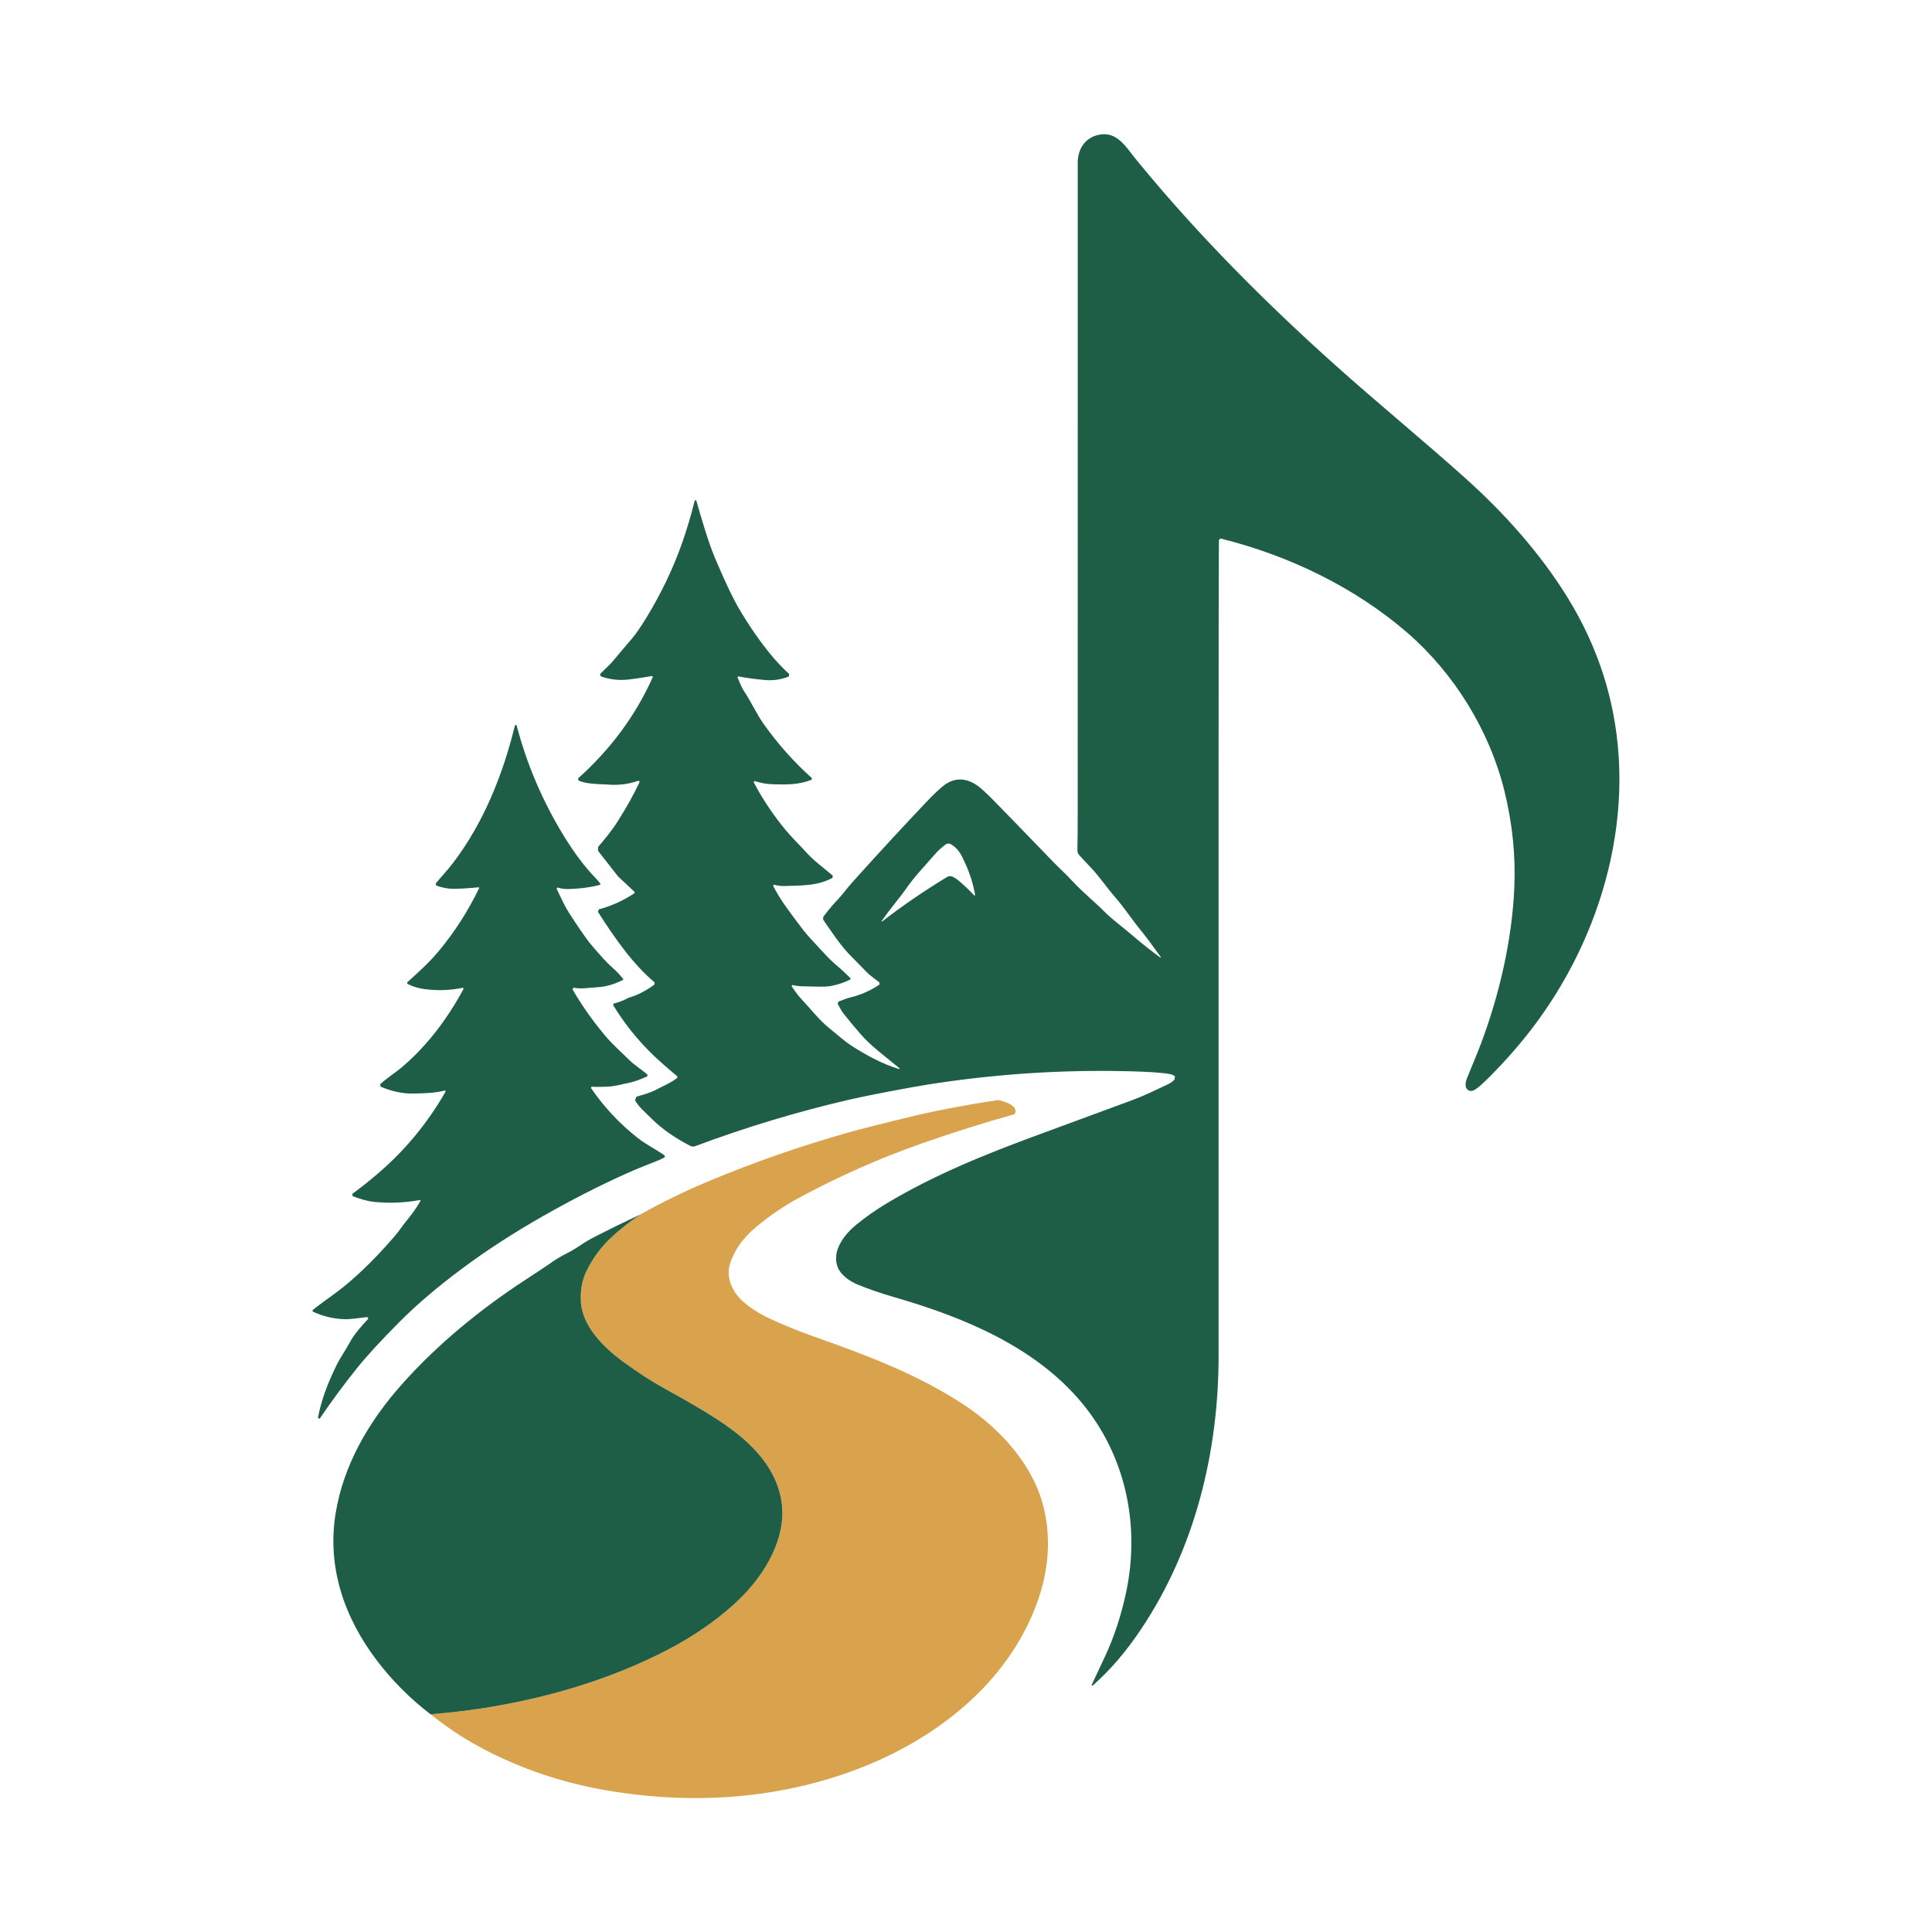
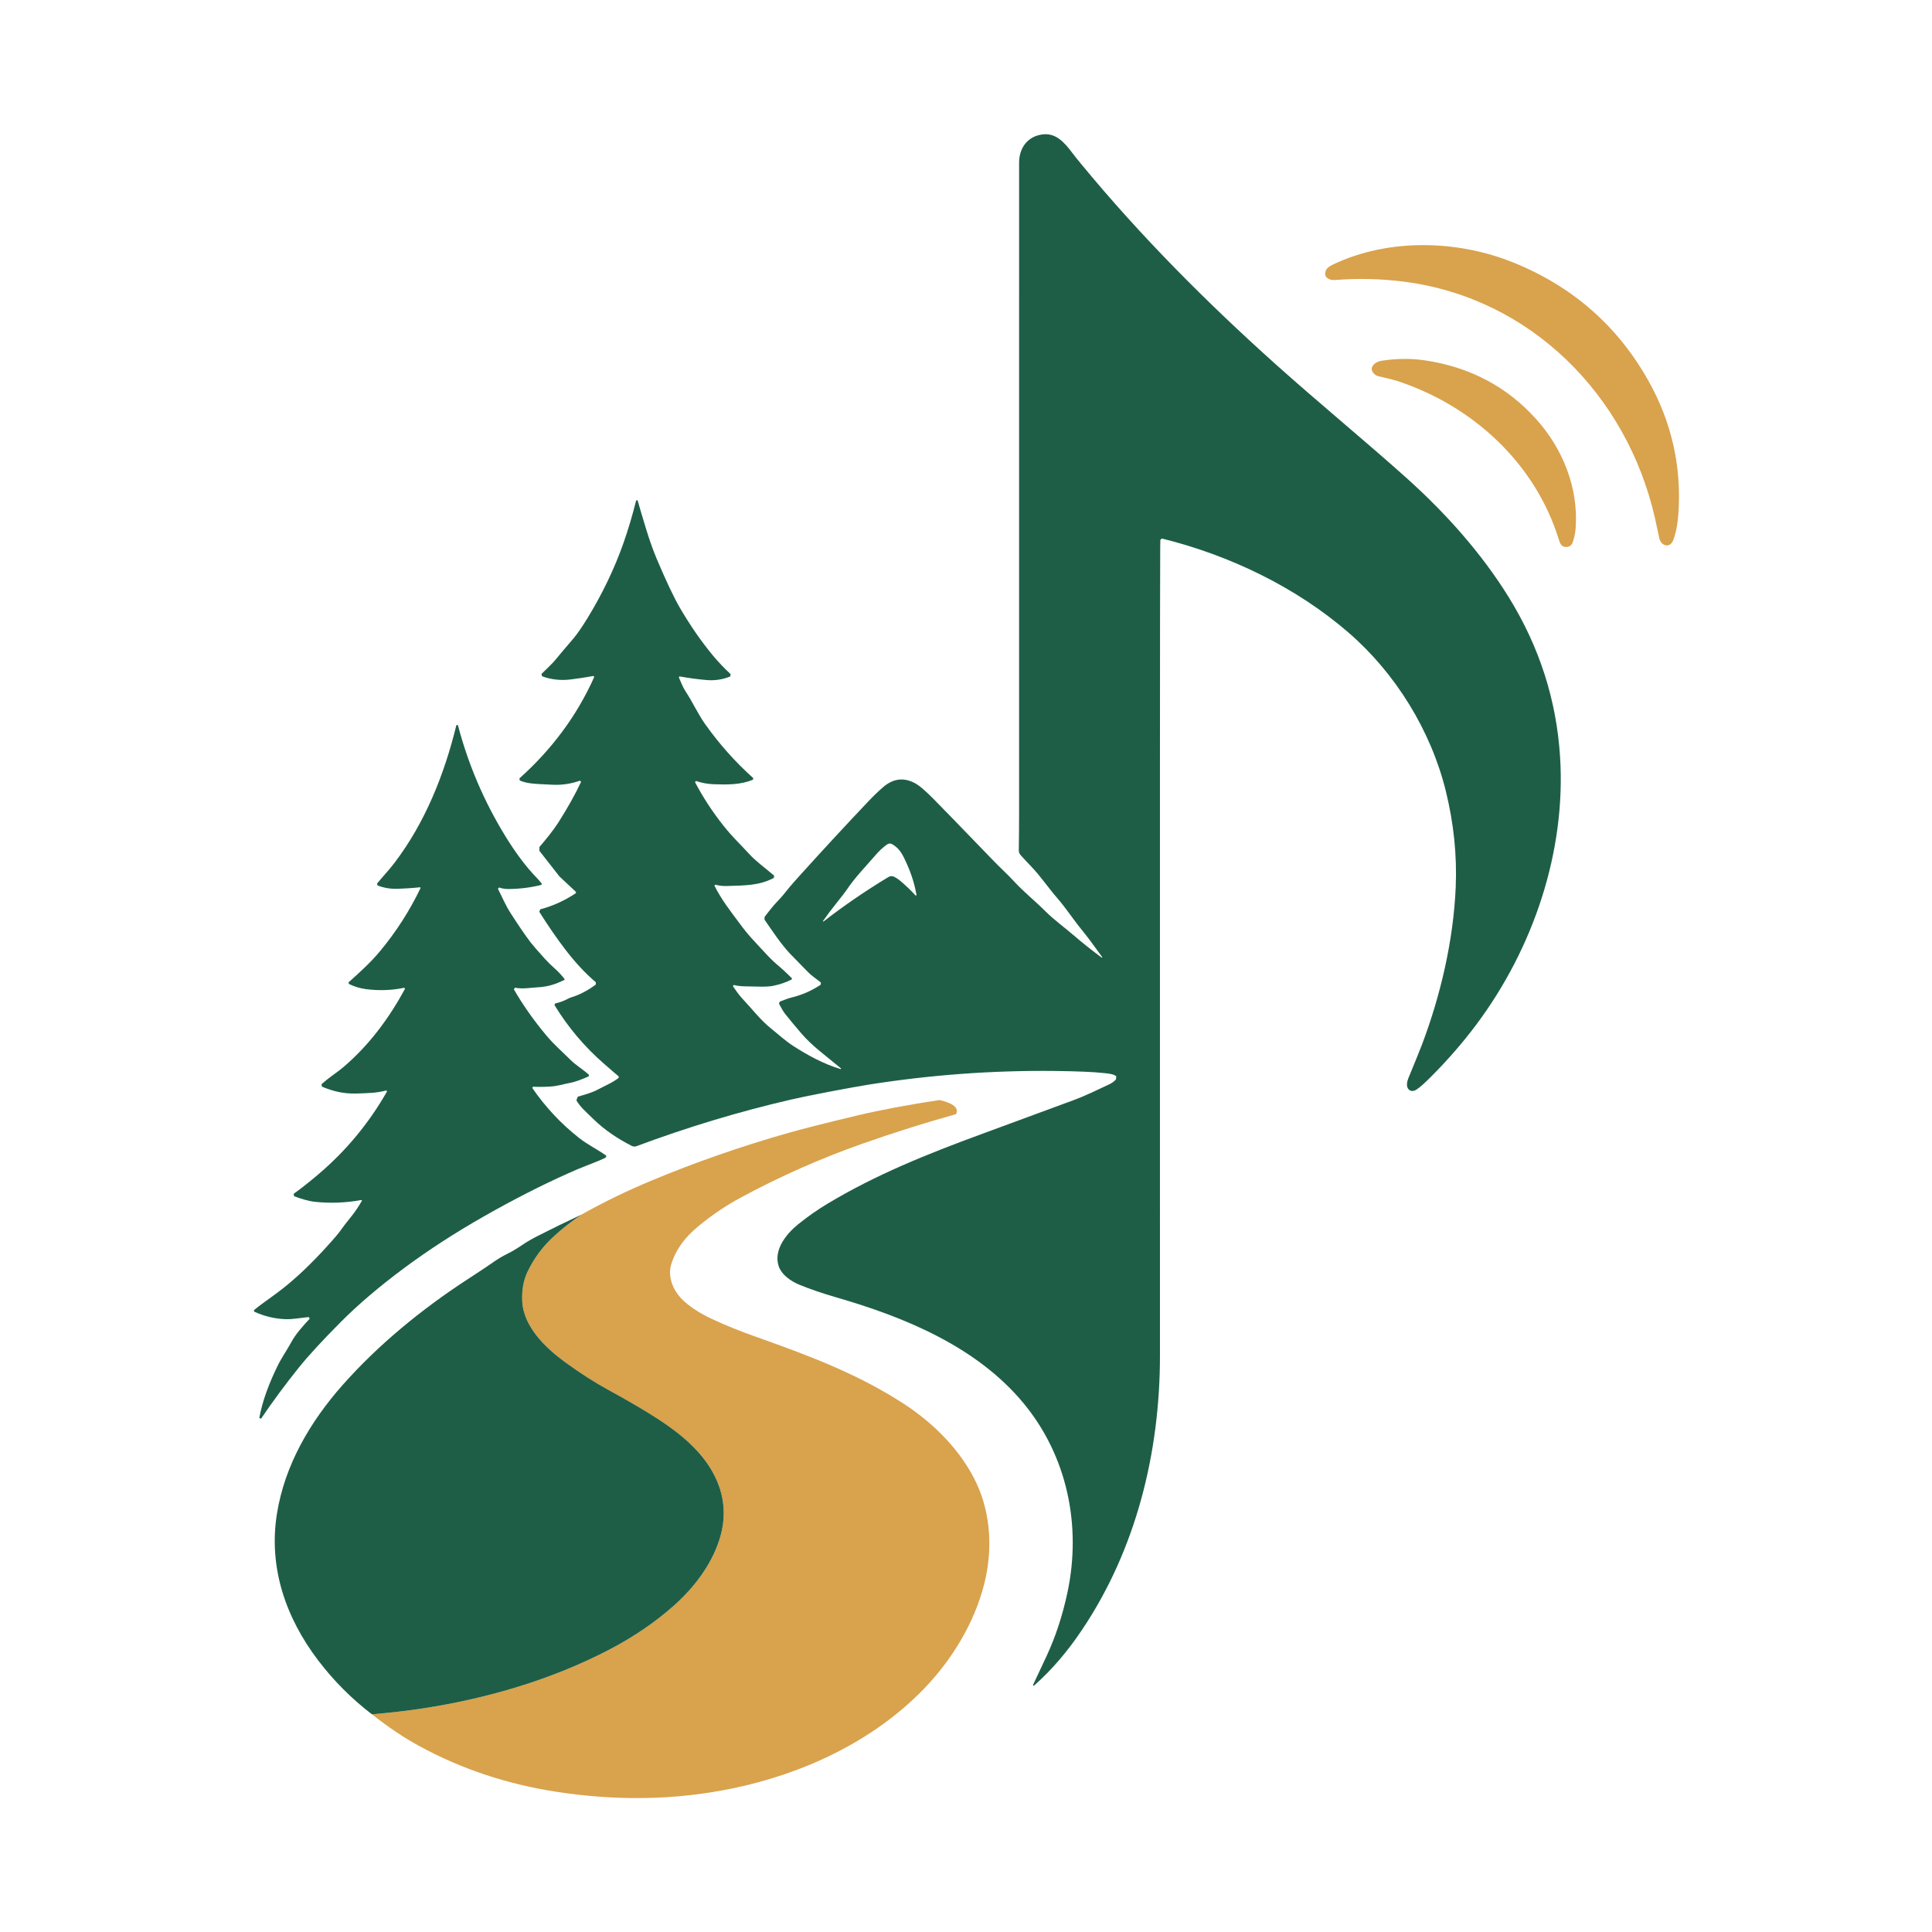
- <svg xmlns="http://www.w3.org/2000/svg" viewBox="-30.65 -1.5 1244 1244">
+ <svg xmlns="http://www.w3.org/2000/svg" viewBox="7.1 -1.5 1244 1244">
  <path fill="#1E5E47" fill-rule="evenodd" d="M 516.87 629.18 Q 511.77 631.83 505.1 633.24 501.55 634 494.34 633.75 C 488.05 633.54 483.76 633.87 479.59 632.7 L 479.02 633.49 C 480.32 635.4 482.78 639.05 485.08 641.48 491.21 647.96 496.83 655.38 503.45 660.65 507.93 664.2 512.58 668.56 517.7 671.88 526.95 677.86 537.49 683.64 548.42 686.9 L 548.65 686.46 Q 544.55 683.17 535.13 675.44 527.96 669.56 523.27 664.12 517.06 656.94 512.53 651.19 511.21 649.53 508.68 644.78 L 509.2 643.43 C 511.96 642.46 514.17 641.41 516.57 640.84 Q 526.66 638.45 535.58 632.53 L 535.65 631.12 C 533.24 629.13 529.79 626.92 527.18 624.21 Q 519.41 616.19 518.25 615.08 C 510.74 607.92 503.69 596.8 499.37 590.66 L 499.4 588.91 Q 504.59 582.03 508.05 578.48 511.17 575.26 515.32 569.92 516.44 568.47 522.74 561.5 544.87 537.01 566.22 514.49 571.13 509.3 575.76 505.31 585.78 496.67 597.06 503.25 600.41 505.2 607.37 512.11 612.48 517.18 647.28 553.22 C 651.21 557.29 655.84 561.46 660.05 566.03 666.37 572.89 674.3 579.28 680.17 585.19 685.72 590.77 692.39 595.52 699.03 601.24 Q 706.83 607.96 716.52 615.13 L 716.84 614.82 Q 708.26 602.81 703.69 597.28 C 698.37 590.84 693.47 583.2 687.7 576.58 682.1 570.14 677.24 562.87 671.45 556.81 Q 666.85 551.98 664.23 549.05 A 4.53 4.48 -65.6 0 1 663.09 545.97 Q 663.28 534.24 663.28 523.75 663.25 323.03 663.29 103.25 C 663.29 93.47 669.08 85.88 679.05 84.98 687.11 84.25 692.5 90.24 697.45 96.83 Q 699.42 99.46 703.45 104.34 C 741.53 150.53 783.86 193.05 828.74 233.27 856.65 258.28 886.36 282.6 912.99 306.5 937.58 328.56 960.94 354.49 978.65 383.18 Q 1008.07 430.83 1011.6 485.48 C 1015.55 546.64 994.43 609.15 957.59 658.36 Q 944.93 675.28 928.92 691.41 922.19 698.19 919.13 700.09 916.09 701.96 914.05 699.87 C 912.41 698.18 913.07 694.84 913.88 692.89 Q 920.79 676.15 922.67 671.19 C 934.79 639.19 942.97 603.71 944.42 569.77 Q 945.73 539.07 938.05 507.86 C 928.45 468.84 905.58 431.92 875.44 405.85 841.61 376.56 798.89 356.04 755.26 345.25 L 754.23 346.05 Q 754.17 349.29 754.15 351.75 753.89 387.37 753.99 871.25 C 754.01 933.49 738.77 995.98 703.66 1048.15 694.74 1061.41 684.98 1073.11 673.14 1083.65 Q 672.85 1083.91 672.54 1083.93 L 672.23 1083.47 Q 678.92 1069.24 681 1064.78 689.66 1046.18 694.41 1023.94 C 703.68 980.46 694.08 935.58 665.9 901.73 635.87 865.66 589.93 846.69 545.58 833.87 Q 532.51 830.09 521.99 825.81 C 516.44 823.56 510.26 819.32 508.44 813.63 505.1 803.14 513.52 792.86 521.04 786.79 Q 530.16 779.43 539.86 773.6 C 571.05 754.86 604.03 741.6 639.15 728.71 Q 672.16 716.6 697.98 707.02 C 706.46 703.88 713.63 700.3 721.4 696.66 Q 723.81 695.53 725.65 693.58 L 725.88 691.62 C 724.51 689.97 719.93 689.66 718.08 689.46 Q 708.05 688.33 686 688.09 626.27 687.44 566.57 696.86 558.99 698.06 541.51 701.36 526.14 704.27 516.55 706.48 466.22 718.11 416.94 736.51 A 3.82 3.82 0 0 1 413.86 736.33 C 404.86 731.72 396.4 726.16 389.02 718.9 383.97 713.95 380.79 711.36 378.23 706.99 L 379.13 704.65 C 383 703.44 387.66 702.4 392.15 700 396.79 697.53 401.82 695.46 405.49 692.49 L 405.45 691.54 Q 404.87 691.15 396.17 683.58 377.19 667.09 364.1 645.62 L 364.51 644.67 Q 369.11 643.64 373.56 641.21 A 5.44 4.84 19.3 0 1 374.51 640.82 Q 382.77 638.37 390.73 632.45 L 390.77 630.99 Q 380.98 622.68 371.67 610.63 363.08 599.51 354.35 585.59 L 354.98 583.99 Q 366.8 580.93 377.91 573.61 L 377.97 572.8 367.33 562.84 367.25 562.75 354.4 546.32 354.45 543.86 C 358.67 538.91 363.21 533.46 367.07 527.38 Q 375.71 513.76 381.25 501.92 L 380.56 501.16 Q 372.03 504.15 363.36 503.81 352.68 503.4 348.47 502.84 344.8 502.35 341.79 501.06 L 341.57 499.69 C 362.06 481.35 378.49 459.61 389.73 434.36 L 389.26 433.76 Q 381.04 435.22 374.27 436.02 364.82 437.14 356.11 433.94 L 355.77 432.43 C 359.1 429.06 362.53 426.14 365.11 422.89 Q 367.1 420.4 376.22 409.74 379.95 405.39 385.52 396.27 399.88 372.77 408.56 348.11 413.12 335.14 416.72 320.68 L 417.65 320.66 Q 419.68 327.91 423.3 339.7 426.56 350.3 429.99 358.41 439.11 380.02 445.08 390.21 455.09 407.29 466.27 420.73 471.04 426.46 477.54 432.59 L 477.26 434.09 Q 469.95 437.06 461.99 436.37 453.47 435.63 444.64 434.03 L 444.19 434.6 C 445.77 438.24 446.69 440.87 448.65 443.86 453.18 450.73 456.48 458.2 461.17 464.8 Q 474.89 484.11 492.11 499.51 L 491.93 500.56 C 483.91 503.83 475.76 503.78 466.74 503.47 Q 460.87 503.27 455.22 501.38 L 454.61 502.1 Q 462.31 516.81 473.08 530.33 C 478.9 537.65 482.76 541.02 489.34 548.19 494.04 553.3 498.93 556.66 505.55 562.29 L 505.39 563.77 C 496.01 568.75 487.03 568.63 474.89 569 Q 471.09 569.11 467.68 568.12 L 467.12 568.8 C 471.89 578.14 477.09 584.73 484.87 595.13 Q 488.33 599.77 493.05 604.81 C 500.26 612.52 503.09 616.07 509.41 621.26 Q 511.23 622.75 517 628.36 L 516.87 629.18 Z M 536.94 591.66 L 537.23 591.93 Q 556.89 576.68 579.19 563.18 A 3.78 3.75 42.6 0 1 582.82 563.04 Q 584.85 564.07 586.27 565.25 592.11 570.1 596.68 575.16 L 597.24 574.89 Q 595.51 564.77 591.07 554.87 C 588.39 548.88 586.55 544.91 581.51 542.03 A 2.94 2.94 0 0 0 578.35 542.19 Q 574.37 545.01 571.08 548.84 C 564.44 556.57 557.74 563.29 552.25 571.49 Q 550.9 573.51 545.7 579.99 541.18 585.62 536.94 591.66 Z" />
  <path fill="#1E5E47" d="M 328.44 569.94 L 327.71 570.76 C 330.47 576.19 332.55 581.31 336.04 586.73 Q 343.72 598.66 348.62 605.11 350.62 607.74 357.85 615.77 360.75 619 364.36 622.17 367.57 624.98 370.66 628.94 L 370.54 629.47 C 365.06 632.09 360.2 633.83 353.69 634.19 349.01 634.44 343.51 635.48 338.71 634.47 L 337.97 635.49 Q 346.63 650.58 358.92 665.26 C 363.93 671.24 368.91 675.45 374.45 680.96 378.02 684.49 382.88 687.39 386.3 690.53 L 386.13 691.55 C 382.16 693.31 378.14 695.01 373.85 695.82 369.58 696.62 366.17 697.81 361.69 698.1 Q 355.13 698.53 350.32 698.2 L 349.84 699.03 Q 362.5 717.52 380.1 731.32 C 385.58 735.62 392.17 738.82 397.36 742.53 L 397.43 743.57 Q 397.18 743.8 396.45 744.18 393.88 745.52 384.26 749.22 379.48 751.06 372.13 754.36 346.98 765.66 319.17 781.43 290.77 797.55 266.85 815.35 243.42 832.79 226.87 849.38 208.69 867.62 199.32 879.31 186.52 895.28 175.18 911.98 L 174.06 911.52 C 176.13 900.23 180.34 889.27 185.84 877.96 188.3 872.89 192.28 867.19 194.53 862.94 197.54 857.27 202.72 851.71 206.49 847.63 L 205.95 846.54 C 201.52 846.95 195.66 848.07 190.9 847.9 Q 180.57 847.55 170.73 843.04 L 170.6 842.12 C 176.4 837.28 182.91 833.17 189.48 827.94 Q 202.66 817.45 216.65 802.15 225.2 792.79 227.12 789.77 228 788.38 233.39 781.67 236.93 777.26 240.17 771.6 L 239.86 771.16 Q 225.05 773.9 210.14 772.37 C 205.57 771.9 200.43 770.25 196.42 768.71 L 196.23 767.15 Q 203.04 762.3 211.85 754.84 238.83 731.99 256.31 701.26 L 255.84 700.64 C 249.36 702.33 244.42 702.35 236.58 702.61 228.6 702.88 221.33 701.15 214.37 698.16 L 214.12 696.62 Q 217.37 693.69 221.07 691.04 225.74 687.69 228.18 685.62 C 244.69 671.59 257.64 654.13 267.88 635.18 L 267.38 634.51 Q 255.44 637.04 242.75 635.39 236.85 634.62 231.68 632.02 L 231.55 631 C 238.58 624.72 245.61 618.37 251.63 611.16 Q 267.31 592.37 277.92 570.23 L 277.61 569.8 Q 270.39 570.59 262.48 570.79 256.26 570.95 250.22 568.66 L 249.88 567.43 C 253.55 562.86 257.09 559.34 261 554.22 280.7 528.4 293.18 497.34 300.96 465.4 L 301.95 465.39 Q 311.85 503.29 332.55 536.99 342.64 553.41 352.75 563.78 353.78 564.83 355.95 567.48 L 355.7 568.26 Q 345.58 570.84 334.5 570.93 331.28 570.96 328.44 569.94 Z" />
+   <path fill="#D9A24C" d="M 866.77 178.79 C 862.71 179.11 858.61 176.77 861.12 172.07 Q 861.99 170.45 865.38 168.83 C 901.19 151.8 945.5 152.94 981.68 167.59 Q 1038.97 190.8 1068.71 244.06 1090.82 283.65 1087.83 328.74 1087.12 339.5 1084.43 346.4 C 1082.33 351.78 1076.55 350.01 1075.51 345.02 Q 1073.75 336.62 1072.56 331.43 C 1054.41 252.78 992.78 190.51 911.57 179.92 Q 889.28 177.01 866.77 178.79 Z" />
+   <path fill="#D9A24C" d="M 890.5 235.08 C 891.42 232.5 894.27 231.15 896.77 230.77 Q 911.36 228.55 924.72 230.55 967.98 237.02 996.16 268.29 C 1013.37 287.39 1023.44 312.52 1021.67 338.22 Q 1021.28 343.77 1019.59 348.08 C 1018.52 350.82 1014.95 351.56 1012.65 349.68 Q 1011.75 348.94 1010.75 345.7 C 995.42 296.33 954.86 259.45 906.34 243.65 Q 904.17 242.94 894.38 240.67 C 892.49 240.23 889.61 237.55 890.5 235.08 Z" />
  <path fill="#D9A24C" d="M 246.59 1102.33 Q 264.54 1100.8 279.27 1098.55 C 320.38 1092.27 362.61 1080.05 400.24 1060.26 Q 423.22 1048.17 441.08 1032.28 C 453.94 1020.84 464.89 1006.4 470.15 990.4 Q 477.55 967.93 466.39 947.14 C 458.46 932.35 444.41 921.03 430.9 912.26 Q 418.22 904.03 398.05 893.01 385.66 886.24 370.93 875.55 C 358.59 866.59 344.21 852.85 343.37 836.47 Q 342.81 825.58 346.88 817.16 352.99 804.52 363.12 795.12 371.41 787.42 381.47 780.59 402.94 768.53 426.28 758.8 469.57 740.75 515.12 727.86 529.62 723.76 559.13 716.73 580.78 711.58 612.04 706.79 625.65 709.99 622.68 715.9 622.63 715.91 622.59 715.92 593.06 724.13 562.41 734.91 521.91 749.16 483.78 769.77 469.49 777.5 456.56 788.24 C 448.38 795.04 442.5 802.6 439.42 812.17 436.52 821.22 441.1 830.83 448.12 836.85 Q 455.17 842.91 464.98 847.52 C 474.8 852.14 484.32 855.89 493.98 859.3 530.09 872.08 560.2 883.67 589.08 902.42 608.34 914.93 626.13 932.7 635.88 953.61 645.23 973.63 646.25 996.99 640.84 1018.37 634.47 1043.58 620.06 1067.25 601.92 1086.01 569.29 1119.75 524.27 1140.64 478.67 1150.06 Q 423.93 1161.37 364.51 1152.08 317.15 1144.67 276.88 1122.65 261.95 1114.48 246.59 1102.33 Z" />
  <path fill="#1E5E47" d="M 381.47 780.59 Q 371.41 787.42 363.12 795.12 352.99 804.52 346.88 817.16 342.81 825.58 343.37 836.47 C 344.21 852.85 358.59 866.59 370.93 875.55 Q 385.66 886.24 398.05 893.01 418.22 904.03 430.9 912.26 C 444.41 921.03 458.46 932.35 466.39 947.14 Q 477.55 967.93 470.15 990.4 C 464.89 1006.4 453.94 1020.84 441.08 1032.28 Q 423.22 1048.17 400.24 1060.26 C 362.61 1080.05 320.38 1092.27 279.27 1098.55 Q 264.54 1100.8 246.59 1102.33 226.98 1087.33 212.05 1067.72 C 191 1040.06 179.84 1007.62 185.45 972.97 190.5 941.81 206.67 914.08 227.75 890.25 250.79 864.23 278.69 841.43 308.04 822.31 Q 320.34 814.29 322.64 812.64 328.74 808.25 333.97 805.71 338.13 803.68 343.75 799.87 347.71 797.19 353.61 794.18 367.25 787.22 381.47 780.59 Z" />
</svg>
